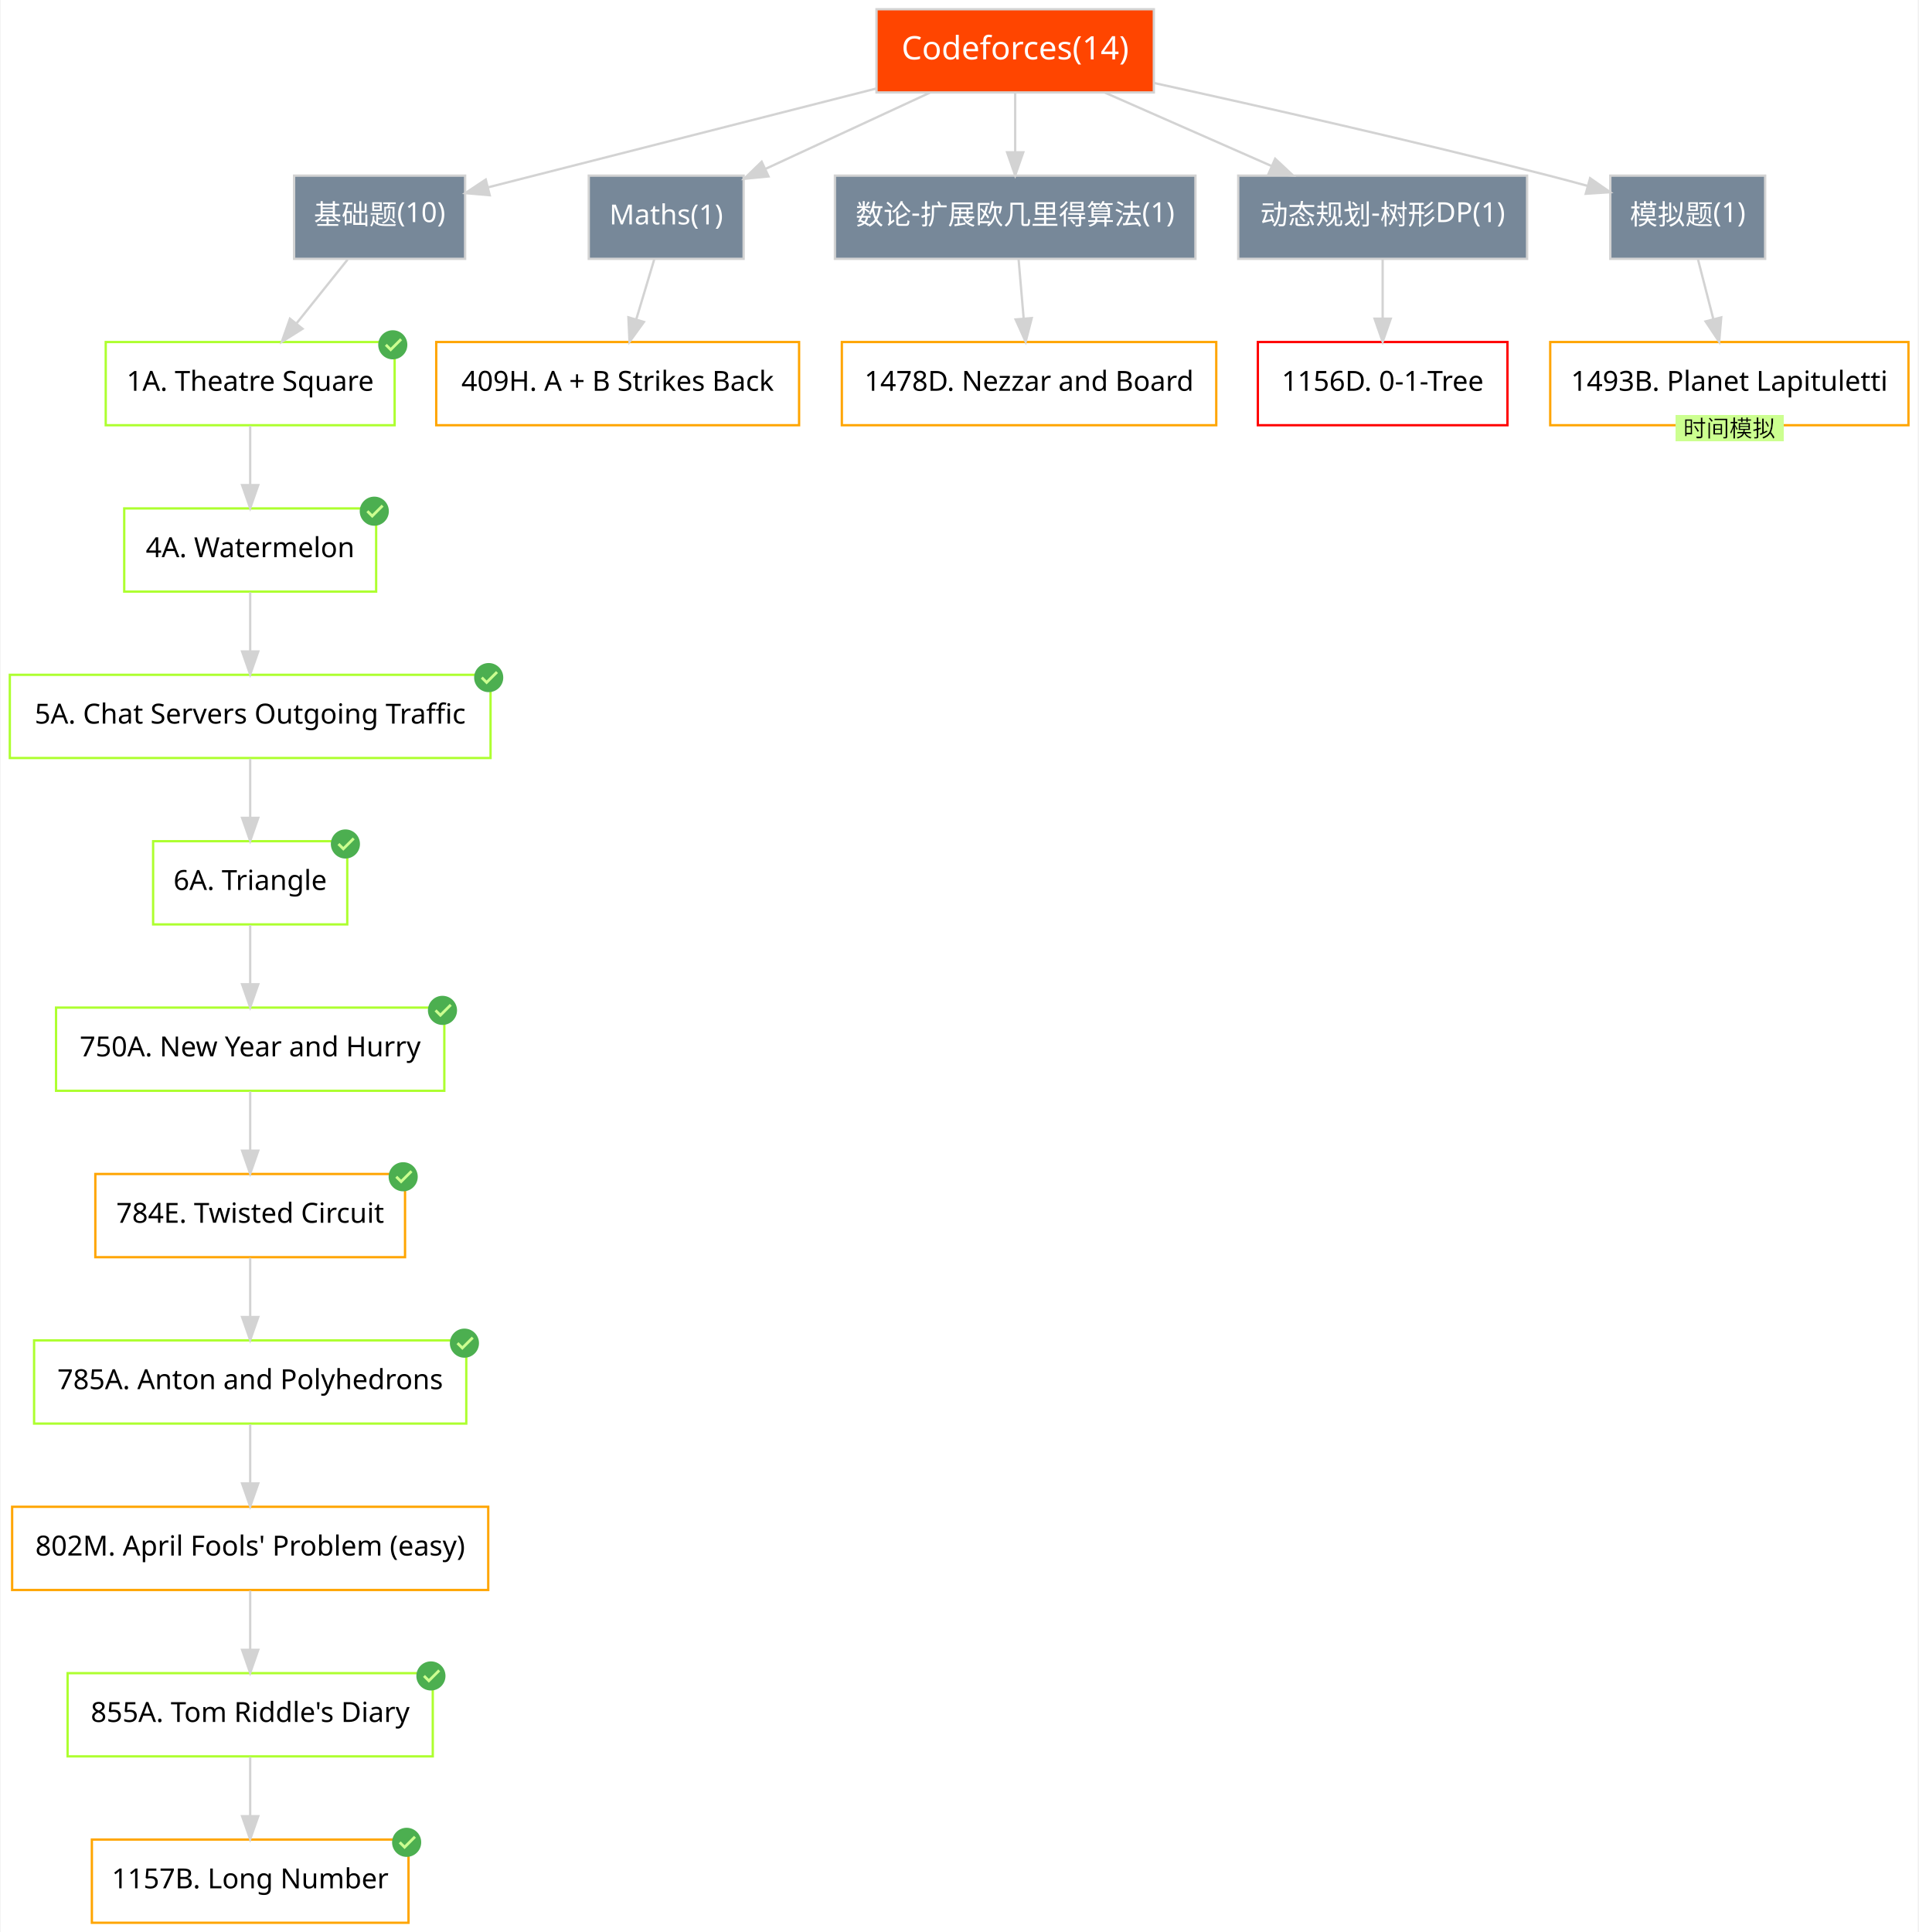
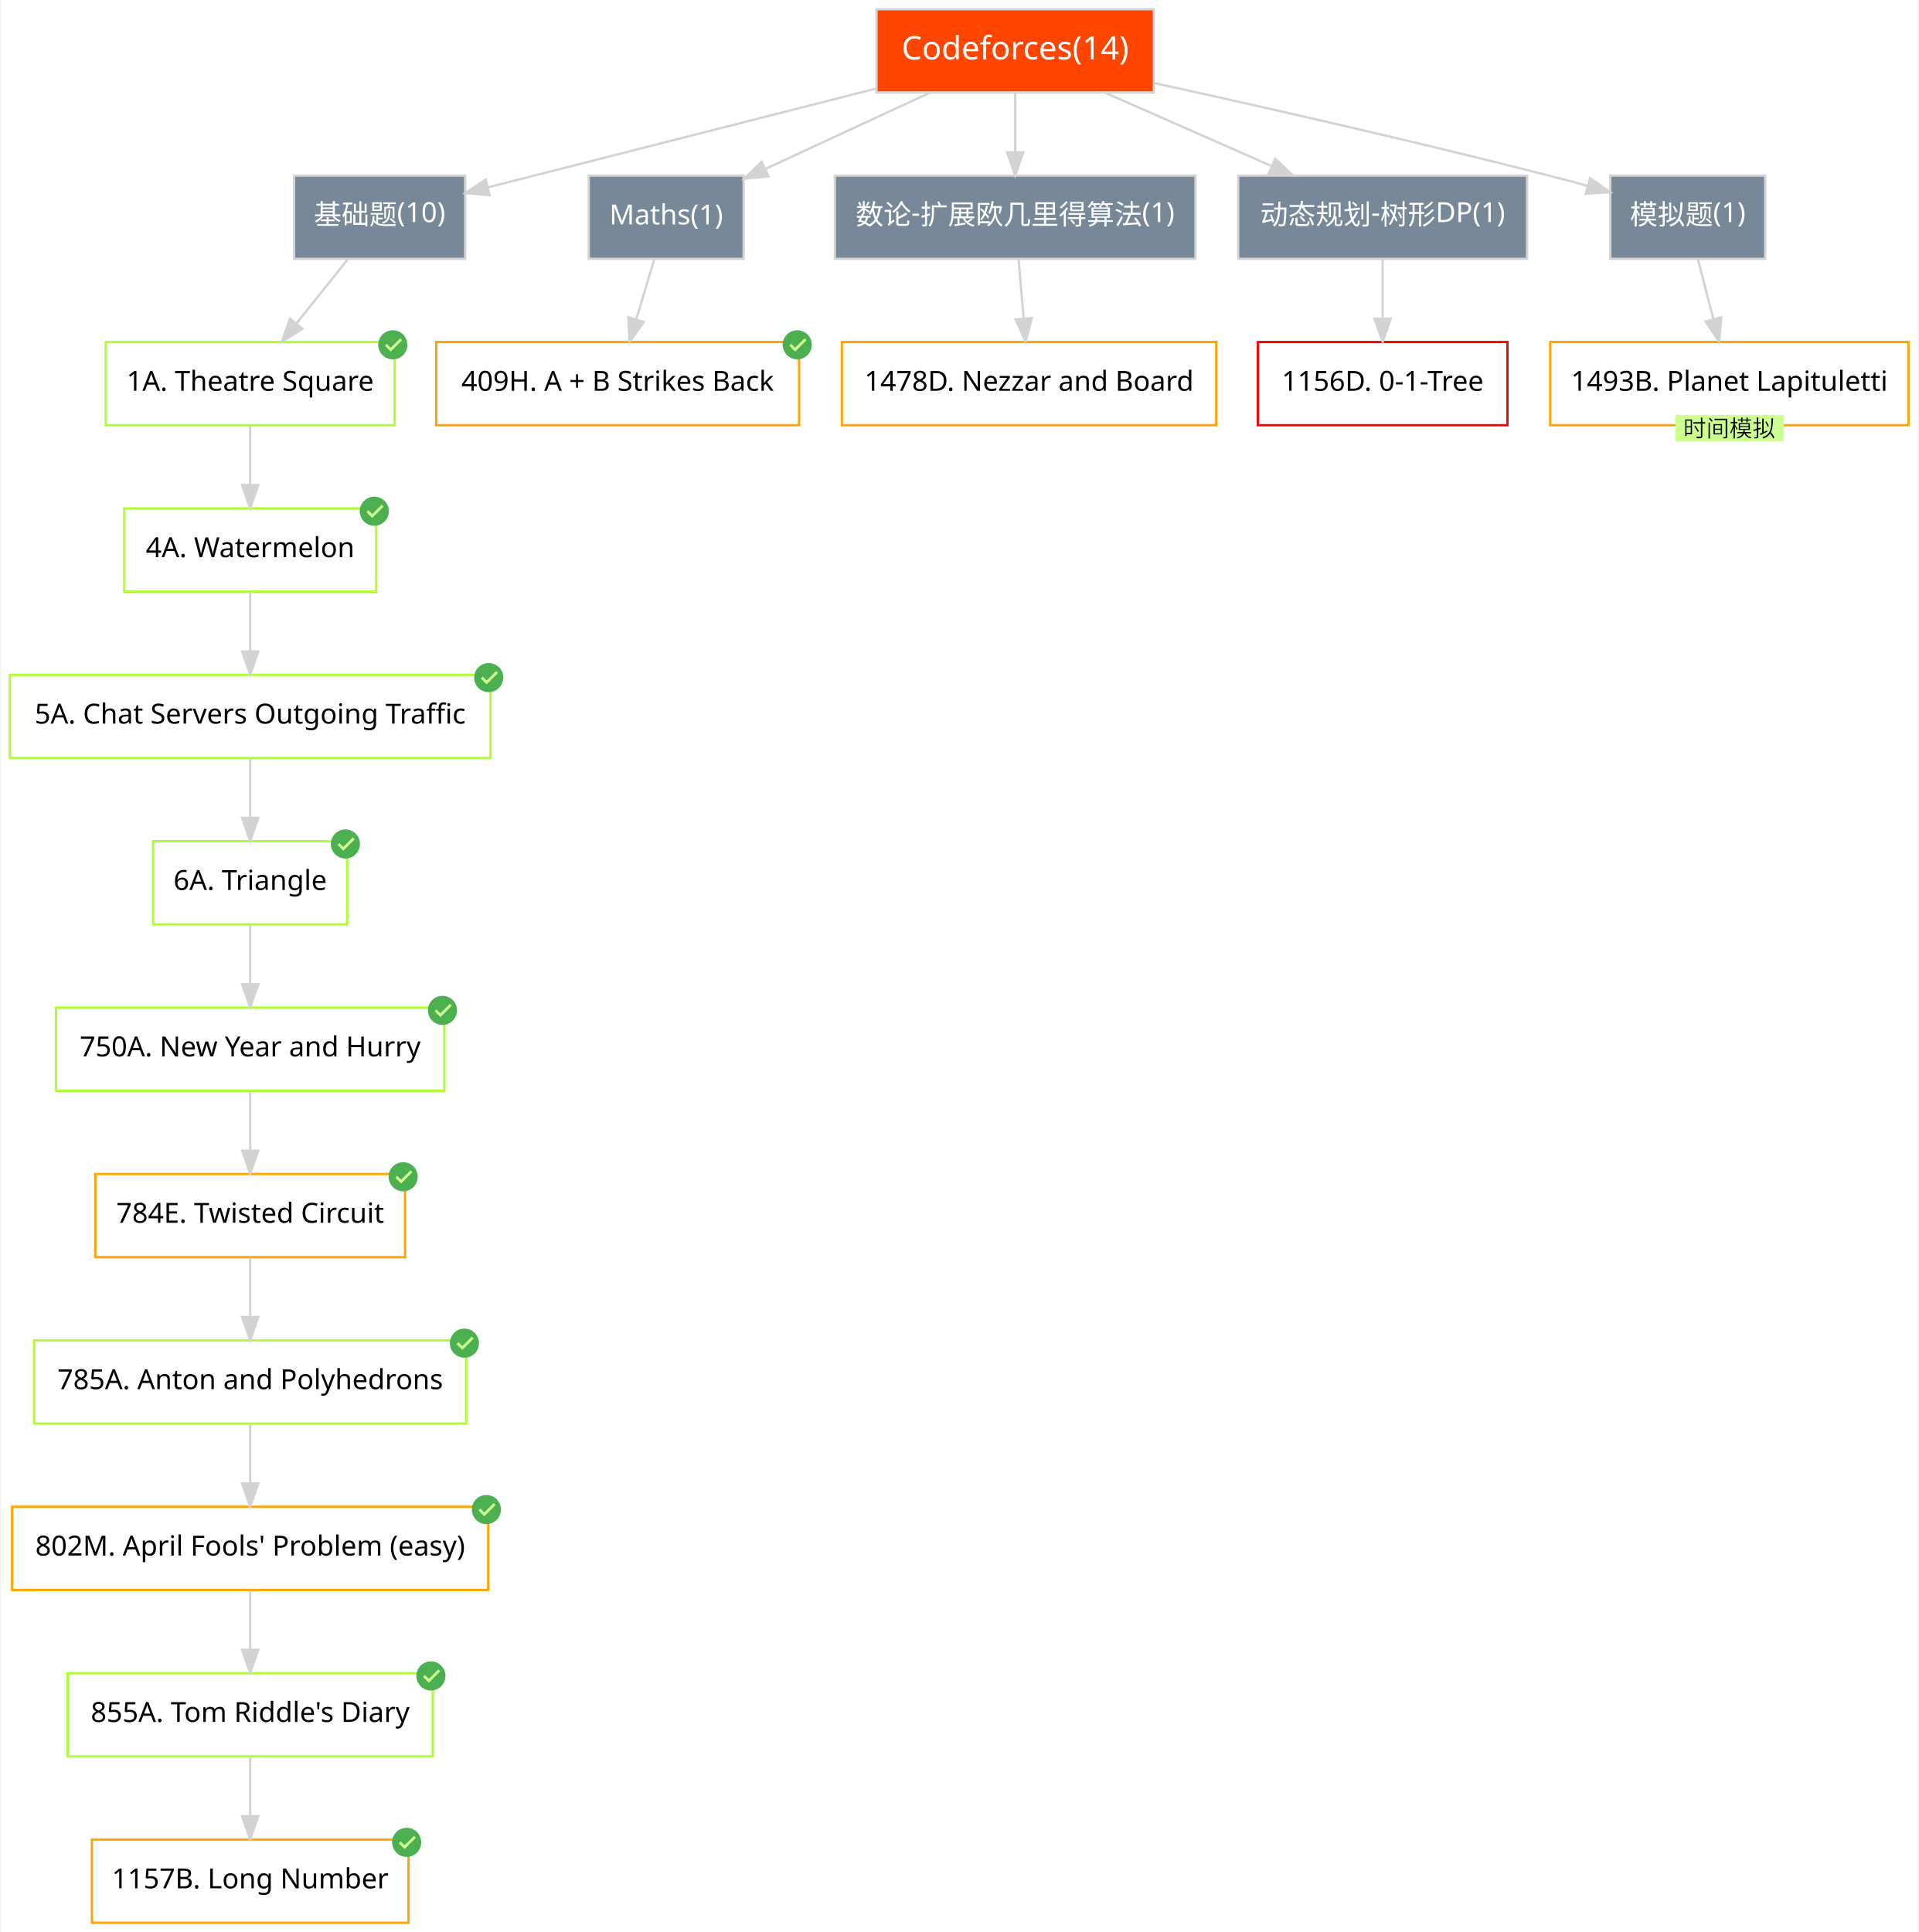
<svg xmlns="http://www.w3.org/2000/svg" xmlns:xlink="http://www.w3.org/1999/xlink" height="836pt" viewBox="0.00 0.00 829.50 836.00" width="830pt">
  <g class="graph" id="graph0" transform="scale(1 1) rotate(0) translate(4 832)">
    <polygon fill="white" points="-4,4 -4,-832 825.5,-832 825.5,4 -4,4" stroke="transparent" />
    <g class="node" id="node1">
      <g id="a_node1">
        <a target="_parent" xlink:href="https://codeforces.com/problemset" xlink:title="Codeforces(14)">
          <polygon fill="orangered" points="495,-828 375,-828 375,-792 495,-792 495,-828" stroke="lightgrey" />
          <text fill="white" font-family="Microsoft YaHei" font-size="14.00" text-anchor="middle" x="435" y="-806.3">
      Codeforces(14)
     </text>
        </a>
      </g>
    </g>
    <g class="node" id="node2">
      <polygon fill="lightslategray" points="197,-756 123,-756 123,-720 197,-720 197,-756" stroke="lightgrey" />
      <text fill="white" font-family="Microsoft YaHei" font-size="12.00" text-anchor="middle" x="160" y="-734.9">
    基础题(10)
   </text>
    </g>
    <g class="edge" id="edge1">
      <path d="M374.99,-793.72C324.49,-780.87 253.28,-762.74 206.88,-750.93" fill="none" stroke="lightgrey" />
      <polygon fill="lightgrey" points="207.64,-747.52 197.09,-748.44 205.92,-754.3 207.64,-747.52" stroke="lightgrey" />
    </g>
    <g class="node" id="node13">
      <polygon fill="lightslategray" points="317.5,-756 250.5,-756 250.5,-720 317.5,-720 317.5,-756" stroke="lightgrey" />
      <text fill="white" font-family="Microsoft YaHei" font-size="12.00" text-anchor="middle" x="284" y="-734.9">
    Maths(1)
   </text>
    </g>
    <g class="edge" id="edge12">
      <path d="M398.06,-791.88C376.59,-781.92 349.44,-769.34 327.01,-758.94" fill="none" stroke="lightgrey" />
      <polygon fill="lightgrey" points="328.27,-755.66 317.72,-754.63 325.32,-762.01 328.27,-755.66" stroke="lightgrey" />
    </g>
    <g class="node" id="node15">
      <polygon fill="lightslategray" points="513,-756 357,-756 357,-720 513,-720 513,-756" stroke="lightgrey" />
      <text fill="white" font-family="Microsoft YaHei" font-size="12.00" text-anchor="middle" x="435" y="-734.9">
    数论-扩展欧几里得算法(1)
   </text>
    </g>
    <g class="edge" id="edge14">
      <path d="M435,-791.7C435,-783.98 435,-774.71 435,-766.11" fill="none" stroke="lightgrey" />
      <polygon fill="lightgrey" points="438.5,-766.1 435,-756.1 431.5,-766.1 438.5,-766.1" stroke="lightgrey" />
    </g>
    <g class="node" id="node17">
      <polygon fill="lightslategray" points="656.5,-756 531.5,-756 531.5,-720 656.5,-720 656.5,-756" stroke="lightgrey" />
      <text fill="white" font-family="Microsoft YaHei" font-size="12.00" text-anchor="middle" x="594" y="-734.9">
    动态规划-树形DP(1)
   </text>
    </g>
    <g class="edge" id="edge16">
      <path d="M473.9,-791.88C495.63,-782.31 522.9,-770.3 545.96,-760.15" fill="none" stroke="lightgrey" />
      <polygon fill="lightgrey" points="547.49,-763.3 555.23,-756.07 544.67,-756.89 547.49,-763.3" stroke="lightgrey" />
    </g>
    <g class="node" id="node19">
      <polygon fill="lightslategray" points="759.5,-756 692.5,-756 692.5,-720 759.5,-720 759.5,-756" stroke="lightgrey" />
      <text fill="white" font-family="Microsoft YaHei" font-size="12.00" text-anchor="middle" x="726" y="-734.9">
    模拟题(1)
   </text>
    </g>
    <g class="edge" id="edge18">
      <path d="M495.03,-796.1C541.77,-785.84 608.2,-770.81 666,-756 671.38,-754.62 677,-753.12 682.57,-751.59" fill="none" stroke="lightgrey" />
      <polygon fill="lightgrey" points="683.75,-754.89 692.44,-748.83 681.87,-748.15 683.75,-754.89" stroke="lightgrey" />
    </g>
    <g class="node" id="node3">
      <g id="a_node3">
        <a target="_parent" xlink:href="https://codeforces.com/problemset/problem/1/A" xlink:title="1A. Theatre Square">
          <polygon fill="none" points="166.5,-684 41.5,-684 41.5,-648 166.5,-648 166.5,-684" stroke="greenyellow" />
          <text font-family="Microsoft YaHei" font-size="12.00" text-anchor="middle" x="104" y="-662.9">
      1A. Theatre Square
     </text>
        </a>
      </g>
      <g transform="translate(158.5, -690.0) scale(0.3)">
        <circle cx="24" cy="24" fill="#4caf50" r="21" />
        <polygon fill="#ccff90" points="34.6,14.6 21,28.2 15.4,22.6 12.6,25.4 21,33.8 37.4,17.4" />
      </g>
    </g>
    <g class="edge" id="edge2">
      <path d="M146.16,-719.7C139.51,-711.39 131.42,-701.28 124.11,-692.14" fill="none" stroke="lightgrey" />
      <polygon fill="lightgrey" points="126.66,-689.73 117.68,-684.1 121.2,-694.1 126.66,-689.73" stroke="lightgrey" />
    </g>
    <g class="node" id="node4">
      <g id="a_node4">
        <a target="_parent" xlink:href="https://codeforces.com/problemset/problem/4/A" xlink:title="4A. Watermelon">
          <polygon fill="none" points="158.5,-612 49.5,-612 49.5,-576 158.5,-576 158.5,-612" stroke="greenyellow" />
          <text font-family="Microsoft YaHei" font-size="12.00" text-anchor="middle" x="104" y="-590.9">
      4A. Watermelon
     </text>
        </a>
      </g>
      <g transform="translate(150.5, -618.0) scale(0.3)">
        <circle cx="24" cy="24" fill="#4caf50" r="21" />
        <polygon fill="#ccff90" points="34.6,14.6 21,28.2 15.4,22.6 12.6,25.4 21,33.8 37.4,17.4" />
      </g>
    </g>
    <g class="edge" id="edge3">
      <path d="M104,-647.7C104,-639.98 104,-630.71 104,-622.11" fill="none" stroke="lightgrey" />
      <polygon fill="lightgrey" points="107.5,-622.1 104,-612.1 100.5,-622.1 107.5,-622.1" stroke="lightgrey" />
    </g>
    <g class="node" id="node5">
      <g id="a_node5">
        <a target="_parent" xlink:href="https://codeforces.com/problemset/problem/5/A" xlink:title="5A. Chat Servers Outgoing Traffic">
          <polygon fill="none" points="208,-540 0,-540 0,-504 208,-504 208,-540" stroke="greenyellow" />
          <text font-family="Microsoft YaHei" font-size="12.00" text-anchor="middle" x="104" y="-518.9">
      5A. Chat Servers Outgoing Traffic
     </text>
        </a>
      </g>
      <g transform="translate(200.0, -546.0) scale(0.3)">
        <circle cx="24" cy="24" fill="#4caf50" r="21" />
        <polygon fill="#ccff90" points="34.6,14.6 21,28.2 15.4,22.6 12.6,25.4 21,33.8 37.4,17.4" />
      </g>
    </g>
    <g class="edge" id="edge4">
      <path d="M104,-575.7C104,-567.98 104,-558.71 104,-550.11" fill="none" stroke="lightgrey" />
      <polygon fill="lightgrey" points="107.5,-550.1 104,-540.1 100.5,-550.1 107.5,-550.1" stroke="lightgrey" />
    </g>
    <g class="node" id="node6">
      <g id="a_node6">
        <a target="_parent" xlink:href="https://codeforces.com/problemset/problem/6/A" xlink:title="6A. Triangle">
          <polygon fill="none" points="146,-468 62,-468 62,-432 146,-432 146,-468" stroke="greenyellow" />
          <text font-family="Microsoft YaHei" font-size="12.00" text-anchor="middle" x="104" y="-446.9">
      6A. Triangle
     </text>
        </a>
      </g>
      <g transform="translate(138.0, -474.0) scale(0.3)">
        <circle cx="24" cy="24" fill="#4caf50" r="21" />
        <polygon fill="#ccff90" points="34.6,14.6 21,28.2 15.4,22.6 12.6,25.4 21,33.8 37.4,17.4" />
      </g>
    </g>
    <g class="edge" id="edge5">
      <path d="M104,-503.7C104,-495.98 104,-486.71 104,-478.11" fill="none" stroke="lightgrey" />
      <polygon fill="lightgrey" points="107.5,-478.1 104,-468.1 100.5,-478.1 107.5,-478.1" stroke="lightgrey" />
    </g>
    <g class="node" id="node7">
      <g id="a_node7">
        <a target="_parent" xlink:href="https://codeforces.com/problemset/problem/750/A" xlink:title="750A. New Year and Hurry">
          <polygon fill="none" points="188,-396 20,-396 20,-360 188,-360 188,-396" stroke="greenyellow" />
          <text font-family="Microsoft YaHei" font-size="12.00" text-anchor="middle" x="104" y="-374.9">
      750A. New Year and Hurry
     </text>
        </a>
      </g>
      <g transform="translate(180.0, -402.0) scale(0.3)">
        <circle cx="24" cy="24" fill="#4caf50" r="21" />
        <polygon fill="#ccff90" points="34.6,14.6 21,28.2 15.4,22.6 12.6,25.4 21,33.8 37.4,17.4" />
      </g>
    </g>
    <g class="edge" id="edge6">
      <path d="M104,-431.7C104,-423.98 104,-414.71 104,-406.11" fill="none" stroke="lightgrey" />
      <polygon fill="lightgrey" points="107.5,-406.1 104,-396.1 100.5,-406.1 107.5,-406.1" stroke="lightgrey" />
    </g>
    <g class="node" id="node8">
      <g id="a_node8">
        <a target="_parent" xlink:href="https://codeforces.com/problemset/problem/784/E" xlink:title="784E. Twisted Circuit">
          <polygon fill="none" points="171,-324 37,-324 37,-288 171,-288 171,-324" stroke="orange" />
          <text font-family="Microsoft YaHei" font-size="12.00" text-anchor="middle" x="104" y="-302.9">
      784E. Twisted Circuit
     </text>
        </a>
      </g>
      <g transform="translate(163.0, -330.0) scale(0.3)">
        <circle cx="24" cy="24" fill="#4caf50" r="21" />
        <polygon fill="#ccff90" points="34.6,14.6 21,28.2 15.4,22.6 12.6,25.4 21,33.8 37.4,17.4" />
      </g>
    </g>
    <g class="edge" id="edge7">
      <path d="M104,-359.7C104,-351.98 104,-342.71 104,-334.11" fill="none" stroke="lightgrey" />
      <polygon fill="lightgrey" points="107.5,-334.1 104,-324.1 100.5,-334.1 107.5,-334.1" stroke="lightgrey" />
    </g>
    <g class="node" id="node9">
      <g id="a_node9">
        <a target="_parent" xlink:href="https://codeforces.com/problemset/problem/785/A" xlink:title="785A. Anton and Polyhedrons">
          <polygon fill="none" points="197.5,-252 10.5,-252 10.5,-216 197.5,-216 197.5,-252" stroke="greenyellow" />
          <text font-family="Microsoft YaHei" font-size="12.00" text-anchor="middle" x="104" y="-230.9">
      785A. Anton and Polyhedrons
     </text>
        </a>
      </g>
      <g transform="translate(189.5, -258.0) scale(0.3)">
        <circle cx="24" cy="24" fill="#4caf50" r="21" />
        <polygon fill="#ccff90" points="34.6,14.6 21,28.2 15.4,22.6 12.6,25.4 21,33.8 37.4,17.4" />
      </g>
    </g>
    <g class="edge" id="edge8">
      <path d="M104,-287.7C104,-279.98 104,-270.71 104,-262.11" fill="none" stroke="lightgrey" />
      <polygon fill="lightgrey" points="107.5,-262.1 104,-252.1 100.5,-262.1 107.5,-262.1" stroke="lightgrey" />
    </g>
    <g class="node" id="node10">
      <g id="a_node10">
        <a target="_parent" xlink:href="https://codeforces.com/problemset/problem/802/M" xlink:title="802M. April Fools' Problem (easy)">
          <polygon fill="none" points="207,-180 1,-180 1,-144 207,-144 207,-180" stroke="orange" />
          <text font-family="Microsoft YaHei" font-size="12.00" text-anchor="middle" x="104" y="-158.9">
      802M. April Fools' Problem (easy)
     </text>
        </a>
      </g>
+       <g transform="translate(199.0, -186.0) scale(0.3)">
+         <circle cx="24" cy="24" fill="#4caf50" r="21" />
+         <polygon fill="#ccff90" points="34.6,14.6 21,28.2 15.4,22.6 12.6,25.4 21,33.8 37.4,17.4" />
+       </g>
    </g>
    <g class="edge" id="edge9">
      <path d="M104,-215.7C104,-207.98 104,-198.71 104,-190.11" fill="none" stroke="lightgrey" />
      <polygon fill="lightgrey" points="107.5,-190.1 104,-180.1 100.5,-190.1 107.5,-190.1" stroke="lightgrey" />
    </g>
    <g class="node" id="node11">
      <g id="a_node11">
        <a target="_parent" xlink:href="https://codeforces.com/problemset/problem/855/A" xlink:title="855A. Tom Riddle's Diary">
          <polygon fill="none" points="183,-108 25,-108 25,-72 183,-72 183,-108" stroke="greenyellow" />
          <text font-family="Microsoft YaHei" font-size="12.00" text-anchor="middle" x="104" y="-86.9">
      855A. Tom Riddle's Diary
     </text>
        </a>
      </g>
      <g transform="translate(175.0, -114.0) scale(0.3)">
        <circle cx="24" cy="24" fill="#4caf50" r="21" />
        <polygon fill="#ccff90" points="34.6,14.6 21,28.2 15.4,22.6 12.6,25.4 21,33.8 37.4,17.4" />
      </g>
    </g>
    <g class="edge" id="edge10">
      <path d="M104,-143.7C104,-135.98 104,-126.71 104,-118.11" fill="none" stroke="lightgrey" />
      <polygon fill="lightgrey" points="107.5,-118.1 104,-108.1 100.5,-118.1 107.5,-118.1" stroke="lightgrey" />
    </g>
    <g class="node" id="node12">
      <g id="a_node12">
        <a target="_parent" xlink:href="https://codeforces.com/problemset/problem/1157/B" xlink:title="1157B. Long Number">
          <polygon fill="none" points="172.5,-36 35.5,-36 35.5,0 172.5,0 172.5,-36" stroke="orange" />
          <text font-family="Microsoft YaHei" font-size="12.00" text-anchor="middle" x="104" y="-14.9">
      1157B. Long Number
     </text>
        </a>
      </g>
      <g transform="translate(164.5, -42.0) scale(0.3)">
        <circle cx="24" cy="24" fill="#4caf50" r="21" />
        <polygon fill="#ccff90" points="34.6,14.6 21,28.2 15.4,22.6 12.6,25.4 21,33.8 37.4,17.4" />
      </g>
    </g>
    <g class="edge" id="edge11">
      <path d="M104,-71.7C104,-63.98 104,-54.71 104,-46.11" fill="none" stroke="lightgrey" />
      <polygon fill="lightgrey" points="107.5,-46.1 104,-36.1 100.5,-46.1 107.5,-46.1" stroke="lightgrey" />
    </g>
    <g class="node" id="node14">
      <g id="a_node14">
        <a target="_parent" xlink:href="https://codeforces.com/problemset/problem/409/H" xlink:title="409H. A + B Strikes Back">
          <polygon fill="none" points="341.5,-684 184.5,-684 184.5,-648 341.5,-648 341.5,-684" stroke="orange" />
          <text font-family="Microsoft YaHei" font-size="12.00" text-anchor="middle" x="263" y="-662.9">
      409H. A + B Strikes Back
     </text>
        </a>
+       </g>
+       <g transform="translate(333.5, -690.0) scale(0.3)">
+         <circle cx="24" cy="24" fill="#4caf50" r="21" />
+         <polygon fill="#ccff90" points="34.6,14.6 21,28.2 15.4,22.6 12.6,25.4 21,33.8 37.4,17.4" />
      </g>
    </g>
    <g class="edge" id="edge13">
      <path d="M278.81,-719.7C276.47,-711.9 273.65,-702.51 271.05,-693.83" fill="none" stroke="lightgrey" />
      <polygon fill="lightgrey" points="274.36,-692.68 268.13,-684.1 267.65,-694.69 274.36,-692.68" stroke="lightgrey" />
    </g>
    <g class="node" id="node16">
      <g id="a_node16">
        <a target="_parent" xlink:href="https://codeforces.com/problemset/problem/1477/A" xlink:title="1478D. Nezzar and Board">
          <polygon fill="none" points="522,-684 360,-684 360,-648 522,-648 522,-684" stroke="orange" />
          <text font-family="Microsoft YaHei" font-size="12.00" text-anchor="middle" x="441" y="-662.9">
      1478D. Nezzar and Board
     </text>
        </a>
      </g>
    </g>
    <g class="edge" id="edge15">
      <path d="M436.48,-719.7C437.14,-711.98 437.94,-702.71 438.68,-694.11" fill="none" stroke="lightgrey" />
      <polygon fill="lightgrey" points="442.17,-694.37 439.53,-684.1 435.19,-693.77 442.17,-694.37" stroke="lightgrey" />
    </g>
    <g class="node" id="node18">
      <g id="a_node18">
        <a target="_parent" xlink:href="https://codeforces.com/problemset/problem/1156/D" xlink:title="1156D. 0-1-Tree">
          <polygon fill="none" points="648,-684 540,-684 540,-648 648,-648 648,-684" stroke="red" />
          <text font-family="Microsoft YaHei" font-size="12.00" text-anchor="middle" x="594" y="-662.9">
      1156D. 0-1-Tree
     </text>
        </a>
      </g>
    </g>
    <g class="edge" id="edge17">
      <path d="M594,-719.7C594,-711.98 594,-702.71 594,-694.11" fill="none" stroke="lightgrey" />
      <polygon fill="lightgrey" points="597.5,-694.1 594,-684.1 590.5,-694.1 597.5,-694.1" stroke="lightgrey" />
    </g>
    <g class="node" id="node20">
      <g id="a_node20">
        <a target="_parent" xlink:href="https://codeforces.com/problemset/problem/1493/B" xlink:title="1493B. Planet Lapituletti">
          <polygon fill="none" points="821.5,-684 666.5,-684 666.5,-648 821.5,-648 821.5,-684" stroke="orange" />
          <text font-family="Microsoft YaHei" font-size="12.00" text-anchor="middle" x="744" y="-662.9">
      1493B. Planet Lapituletti
     </text>
        </a>
      </g>
    </g>
    <g class="edge" id="edge19">
      <path d="M730.45,-719.7C732.45,-711.9 734.87,-702.51 737.1,-693.83" fill="none" stroke="lightgrey" />
      <polygon fill="lightgrey" points="740.5,-694.66 739.6,-684.1 733.72,-692.92 740.5,-694.66" stroke="lightgrey" />
    </g>
    <g class="key">
      <defs>
        <filter height="1.2" id="solid" width="1.2" x="-0.1" y="-0.1">
          <feFlood flood-color="#ccff90" result="bg" />
          <feMerge>
            <feMergeNode in="bg" />
            <feMergeNode in="SourceGraphic" />
          </feMerge>
        </filter>
      </defs>
      <text filter="url(#solid)" font-family="Microsoft YaHei" font-size="10.00" text-anchor="middle" x="744.0" y="-643.0">
    时间模拟
   </text>
    </g>
  </g>
</svg>
